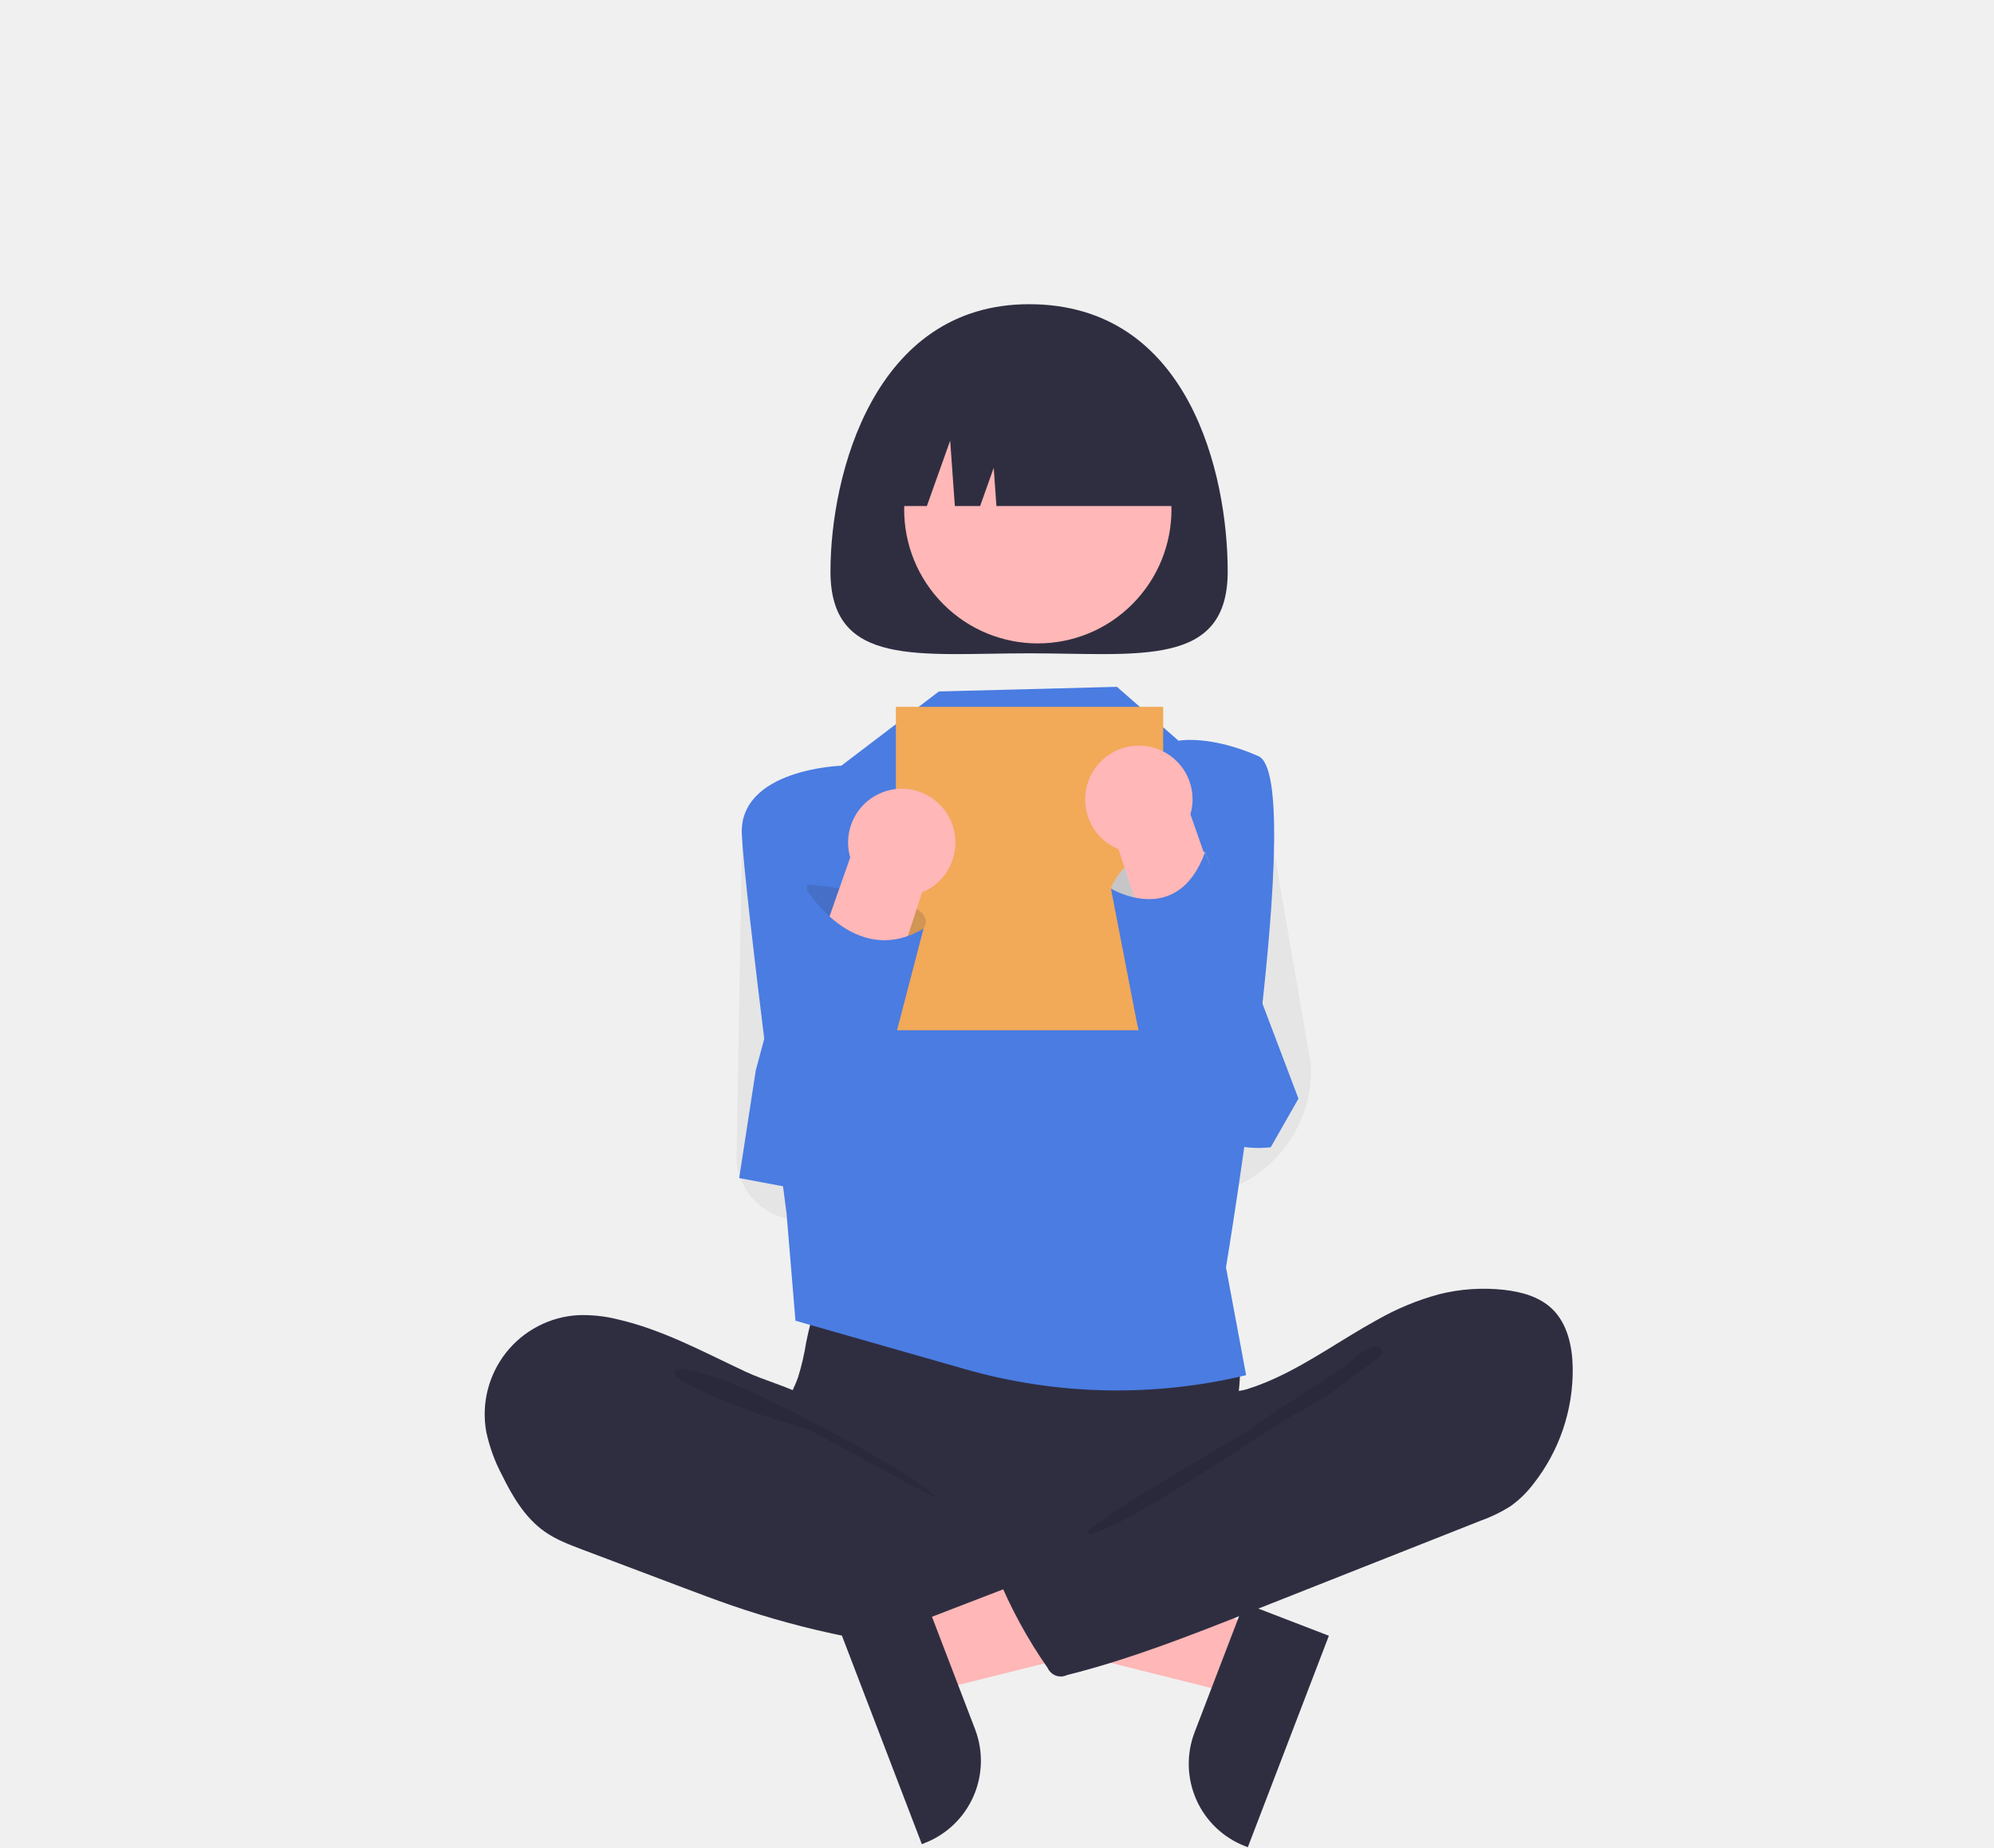
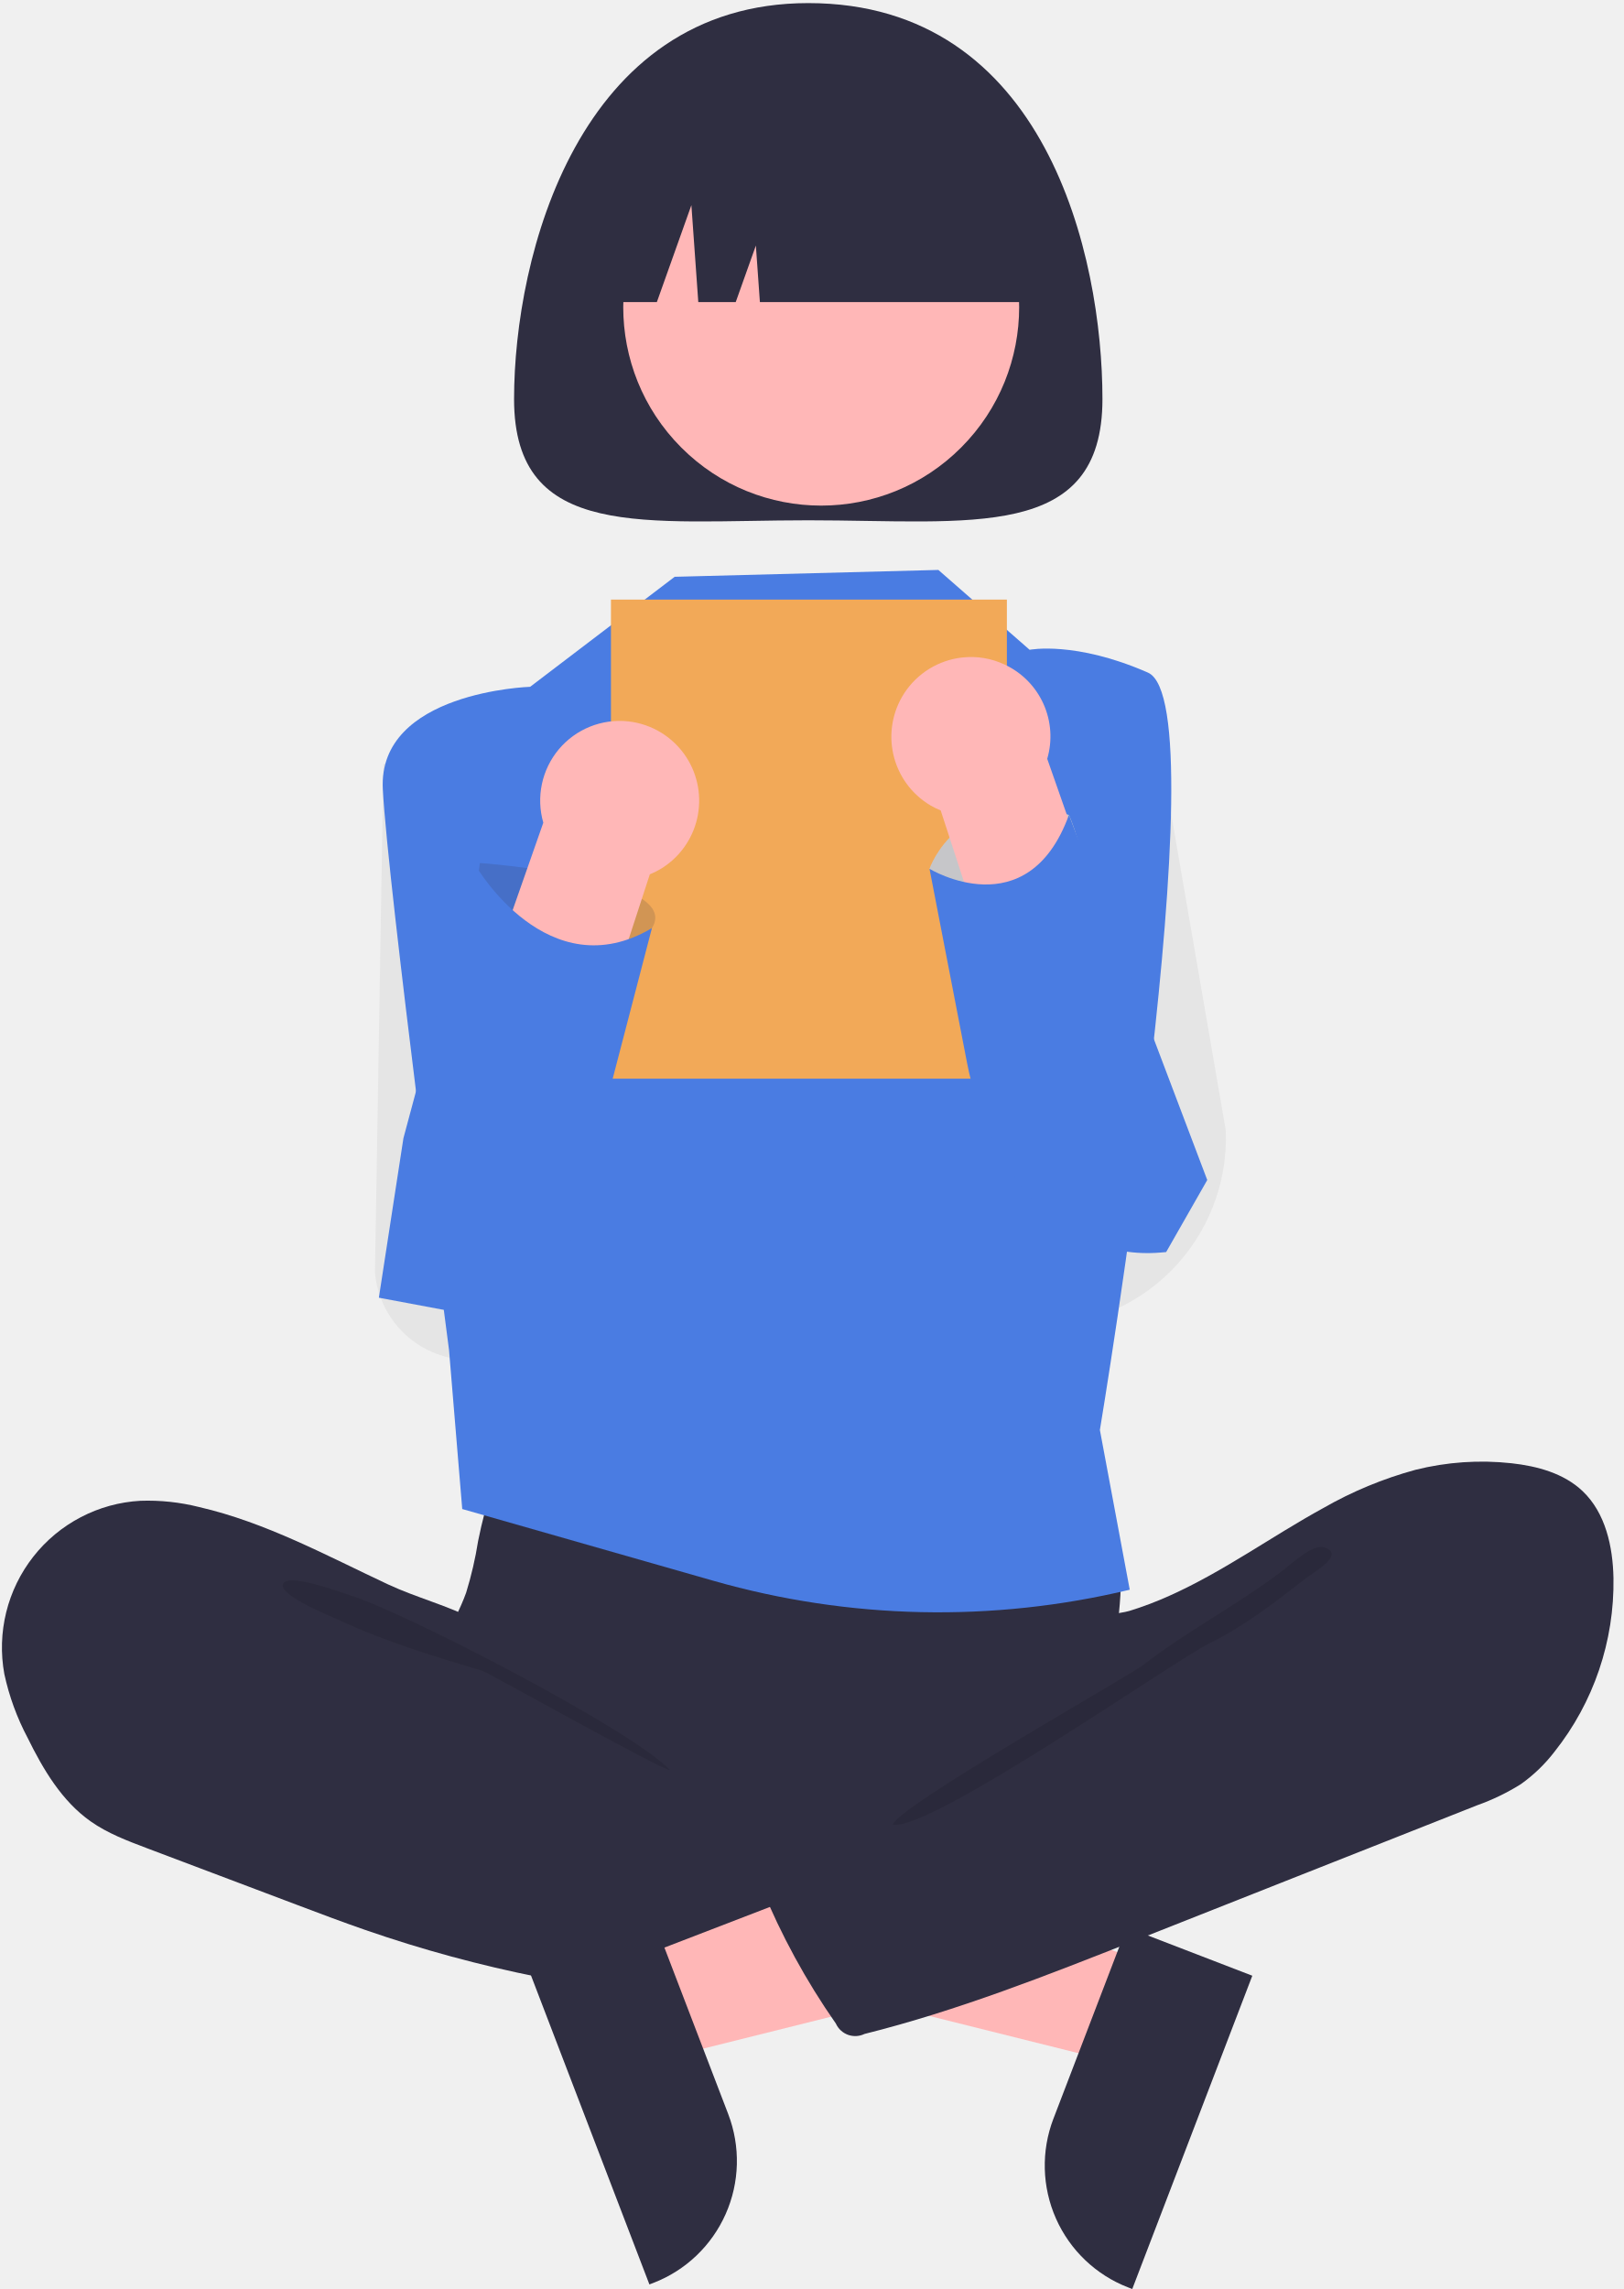
- <svg xmlns="http://www.w3.org/2000/svg" viewBox="0 0 231 214" fill="none">
-   <g clip-path="url(#clip0)">
-     <path d="M145.858 188.61L142.946 196.208L112.328 188.564L116.625 177.351L145.858 188.61Z" fill="#FFB7B7" />
-     <path d="M153.947 189.502L144.558 214L144.249 213.881C141.726 212.909 139.692 210.973 138.594 208.498C137.495 206.023 137.422 203.211 138.391 200.682L138.392 200.682L144.126 185.719L153.947 189.502Z" fill="#2F2E41" />
-     <path d="M99.332 93.481L85.989 94.734L85.327 134.533C85.504 136.484 86.435 138.287 87.922 139.557C89.41 140.828 91.334 141.463 93.283 141.329L101.743 140.745L99.332 93.481Z" fill="#E5E5E5" />
-     <path d="M146.373 91.522L137.243 91.404L136.702 138.695C138.72 138.762 140.729 138.412 142.606 137.666C144.483 136.921 146.186 135.796 147.609 134.361C149.033 132.926 150.146 131.213 150.88 129.328C151.614 127.442 151.952 125.426 151.874 123.404L146.373 91.522Z" fill="#E5E5E5" />
-     <path d="M93.397 155.495C93.181 156.866 92.867 158.221 92.458 159.548C91.997 160.846 91.286 162.047 90.865 163.359C89.522 167.542 91.383 172.205 94.356 175.433C96.934 178.221 100.262 180.202 103.938 181.137C106.62 181.813 109.409 181.91 112.173 182.004C119.826 182.265 127.677 182.497 134.929 180.032C137.22 179.233 139.433 178.226 141.54 177.021C142.205 176.703 142.792 176.24 143.256 175.667C143.809 174.877 143.88 173.853 143.875 172.889C143.859 169.636 143.201 166.4 143.357 163.152C143.443 161.352 143.779 159.554 143.614 157.76C143.385 155.723 142.534 153.806 141.176 152.272C139.819 150.738 138.022 149.663 136.031 149.192C133.974 148.749 131.84 148.991 129.746 149.193C124.309 149.716 118.849 149.961 113.387 149.926C107.807 149.89 102.261 149.036 96.708 148.947C95.066 148.921 95.099 149.428 94.576 151.021C94.095 152.488 93.701 153.981 93.397 155.495V155.495Z" fill="#2F2E41" />
-     <path d="M71.575 152.851C70.075 152.473 68.528 152.308 66.982 152.362C65.357 152.452 63.77 152.887 62.327 153.64C60.883 154.392 59.615 155.444 58.608 156.726C57.602 158.007 56.879 159.489 56.487 161.073C56.096 162.656 56.045 164.305 56.339 165.909C56.714 167.647 57.326 169.325 58.159 170.895C59.377 173.373 60.838 175.846 63.093 177.434C64.412 178.363 65.939 178.942 67.448 179.512L79.325 183.997C81.072 184.657 82.819 185.317 84.584 185.928C93.449 189 102.691 190.842 112.054 191.403C114.906 191.573 117.801 191.621 120.583 190.97C121.243 190.815 121.947 190.585 122.33 190.024C122.556 189.628 122.69 189.186 122.72 188.731L123.451 183.602C123.554 182.88 123.653 182.12 123.389 181.44C123.054 180.578 122.215 180.036 121.414 179.575C113.606 175.08 104.489 172.599 97.917 166.429C96.37 164.976 95.075 162.674 93.195 161.687C91.063 160.568 88.552 159.93 86.349 158.899C81.532 156.644 76.796 154.054 71.575 152.851Z" fill="#2F2E41" />
-     <path opacity="0.1" d="M83.433 159.766C87.631 161.084 105.355 170.22 108.393 173.41C107.985 173.557 94.169 165.795 93.755 165.671C89.986 164.537 86.197 163.396 82.618 161.736C81.898 161.403 77.941 159.834 78.12 158.923C78.322 157.895 82.687 159.532 83.433 159.766Z" fill="black" />
-     <path d="M108.768 80.105L97.465 88.708C97.465 88.708 85.538 89.082 85.941 96.725C86.344 104.368 91.118 140.554 91.118 140.554L92.153 153.006L111.798 158.617C122.413 161.649 133.627 161.89 144.361 159.316L142.027 146.825C142.027 146.825 151.48 90.095 145.785 87.598C140.09 85.1 136.531 85.814 136.531 85.814L129.392 79.569L108.768 80.105Z" fill="#4A7CE2" />
-     <path d="M142.226 66.208C142.226 77.377 131.924 75.687 119.217 75.687C106.509 75.687 96.207 77.377 96.207 66.208C96.207 55.039 101.239 35.242 119.217 35.242C137.813 35.242 142.226 55.039 142.226 66.208Z" fill="#2F2E41" />
-     <path d="M131.177 69.993C137.224 63.931 137.224 54.104 131.177 48.042C125.131 41.981 115.327 41.981 109.281 48.042C103.234 54.104 103.234 63.931 109.281 69.993C115.327 76.054 125.131 76.054 131.177 69.993Z" fill="#FFB7B7" />
-     <path d="M101.25 58.625H107.374L110.076 51.041L110.616 58.625H113.543L115.119 54.201L115.434 58.625H137.183C137.183 54.267 135.456 50.088 132.382 47.006C129.308 43.925 125.139 42.194 120.792 42.194H117.64C113.293 42.194 109.124 43.925 106.051 47.006C102.977 50.088 101.25 54.267 101.25 58.625V58.625Z" fill="#2F2E41" />
-     <path d="M134.751 81.888H103.785V119.353H134.751V81.888Z" fill="#F2A958" />
-     <path d="M105.492 188.254L108.404 195.851L139.023 188.207L134.725 176.994L105.492 188.254Z" fill="#FFB7B7" />
-     <path d="M107.223 185.363L112.958 200.325L112.958 200.326C113.927 202.855 113.855 205.666 112.756 208.141C111.658 210.616 109.623 212.553 107.101 213.524L106.792 213.643L97.402 189.145L107.223 185.363Z" fill="#2F2E41" />
-     <path d="M166.696 149.943C169.155 149.325 171.705 149.15 174.226 149.427C176.239 149.65 178.313 150.211 179.783 151.608C181.572 153.308 182.147 155.938 182.195 158.408C182.274 163.33 180.645 168.125 177.589 171.977C176.842 172.951 175.954 173.808 174.955 174.518C173.877 175.194 172.728 175.75 171.529 176.174L144.93 186.691C137.933 189.457 130.911 192.232 123.612 194.056C123.216 194.248 122.759 194.274 122.343 194.129C121.927 193.983 121.586 193.678 121.394 193.28C121.388 193.268 121.382 193.256 121.377 193.244C119.046 189.907 117.091 186.321 115.547 182.554C115.474 182.464 115.424 182.358 115.4 182.245C115.376 182.132 115.38 182.014 115.411 181.903C115.443 181.791 115.5 181.689 115.579 181.605C115.658 181.52 115.756 181.456 115.865 181.418L134.678 170.582C136.025 169.806 137.388 169.018 138.507 167.937C139.32 167.147 139.986 166.218 140.473 165.193C140.863 164.377 140.899 162.45 141.397 161.846C141.885 161.255 143.553 161.208 144.324 160.976C145.411 160.642 146.475 160.239 147.51 159.768C151.718 157.881 155.466 155.139 159.5 152.929C161.763 151.632 164.18 150.629 166.696 149.943V149.943Z" fill="#2F2E41" />
-     <path opacity="0.1" d="M156.03 158.035C152.798 160.469 148.613 162.706 145.41 165.204C144.316 166.056 126.091 176.328 125.833 177.692C128.822 178.197 147.86 164.846 150.583 163.513C153.307 162.181 155.722 160.303 158.114 158.438C158.724 157.962 161.308 156.534 159.558 156.003C158.572 155.704 156.758 157.549 156.03 158.035Z" fill="black" />
-     <path opacity="0.17" d="M93.107 105.795L93.534 102.487C93.534 102.487 109.48 103.654 106.988 107.579C104.497 111.504 98.446 111.861 98.446 111.861L93.107 105.795Z" fill="#2F2E41" />
-     <path d="M105.144 91.413C106.057 91.514 106.937 91.816 107.72 92.298C108.503 92.78 109.17 93.43 109.673 94.201V94.201C110.131 94.904 110.443 95.693 110.589 96.521C110.735 97.348 110.713 98.196 110.524 99.015C110.336 99.834 109.984 100.605 109.49 101.284C108.996 101.963 108.37 102.535 107.65 102.965C107.386 103.121 107.11 103.257 106.826 103.371L97.025 133.424C96.741 134.017 96.343 134.548 95.853 134.986C95.364 135.425 94.793 135.762 94.173 135.978C93.554 136.194 92.897 136.286 92.242 136.247C91.587 136.208 90.946 136.04 90.356 135.752C89.766 135.464 89.239 135.062 88.805 134.569C88.37 134.076 88.037 133.502 87.825 132.88C87.612 132.257 87.525 131.599 87.567 130.942C87.609 130.286 87.781 129.644 88.071 129.055L98.494 99.335C98.21 98.352 98.172 97.313 98.384 96.312C98.596 95.311 99.051 94.377 99.708 93.594C100.366 92.81 101.205 92.201 102.154 91.821C103.102 91.441 104.129 91.3 105.144 91.413Z" fill="#FFB7B7" />
-     <path d="M93.254 102.769C93.254 102.769 98.87 112.388 106.989 107.579L99.12 137.765H92.491L85.633 136.481L87.553 124.009L93.254 102.769Z" fill="#4A7CE2" />
-     <path d="M133.353 109.343L128.7 102.94C128.7 102.94 130.936 96.299 139.606 98.728C139.606 98.728 145.123 111.108 133.353 109.343Z" fill="#E5E5E5" />
-     <path opacity="0.17" d="M133.353 109.343L128.7 102.94C128.7 102.94 130.936 96.299 139.606 98.728C139.606 98.728 145.123 111.108 133.353 109.343Z" fill="#2F2E41" />
-     <path d="M134.584 86.973C135.927 87.598 137 88.686 137.61 90.038C138.22 91.39 138.325 92.916 137.907 94.34L148.33 124.059C148.62 124.649 148.792 125.291 148.834 125.947C148.876 126.604 148.789 127.262 148.576 127.884C148.364 128.507 148.031 129.081 147.597 129.574C147.162 130.067 146.635 130.469 146.045 130.757C145.455 131.045 144.814 131.213 144.159 131.252C143.503 131.291 142.847 131.199 142.228 130.983C141.608 130.766 141.037 130.429 140.548 129.991C140.058 129.553 139.66 129.022 139.376 128.429L129.575 98.376C129.29 98.262 129.015 98.126 128.751 97.969C128.031 97.539 127.405 96.968 126.911 96.289C126.417 95.61 126.065 94.838 125.876 94.019C125.687 93.201 125.666 92.353 125.812 91.525C125.958 90.698 126.27 89.909 126.728 89.205V89.205C127.231 88.434 127.898 87.784 128.681 87.302C129.464 86.82 130.344 86.518 131.257 86.417C132.396 86.288 133.549 86.48 134.584 86.973Z" fill="#FFB7B7" />
-     <path d="M128.7 102.94C128.7 102.94 136.376 107.609 139.606 98.728L150.423 127.278L147.209 132.912L146.744 132.951C144.826 133.112 142.899 132.803 141.127 132.052C139.355 131.301 137.791 130.129 136.57 128.639V128.639C134.079 125.599 132.384 121.984 131.637 118.122L128.7 102.94Z" fill="#4A7CE2" />
-   </g>
-   <defs>
-     <clipPath id="clip0">
-       <rect width="231" height="214" fill="white" />
-     </clipPath>
-   </defs>
+ <svg xmlns="http://www.w3.org/2000/svg" viewBox="0 0 127 179" fill="none">
+   <path d="M89.858 153.61L86.946 161.208L56.328 153.564L60.625 142.351L89.858 153.61Z" fill="#FFB7B7" />
+   <path d="M97.947 154.502L88.558 179L88.249 178.881C85.727 177.909 83.692 175.973 82.594 173.498C81.495 171.023 81.422 168.211 82.391 165.682L82.392 165.682L88.126 150.719L97.947 154.502Z" fill="#2F2E41" />
+   <path d="M43.332 58.481L29.989 59.734L29.327 99.533C29.503 101.484 30.435 103.287 31.922 104.557C33.41 105.828 35.334 106.463 37.283 106.329L45.743 105.745L43.332 58.481Z" fill="#E5E5E5" />
+   <path d="M90.373 56.522L81.243 56.404L80.702 103.695C82.72 103.762 84.729 103.412 86.606 102.666C88.483 101.921 90.186 100.796 91.609 99.361C93.033 97.926 94.146 96.213 94.88 94.328C95.614 92.442 95.952 90.426 95.874 88.404L90.373 56.522Z" fill="#E5E5E5" />
+   <path d="M37.397 120.495C37.181 121.866 36.867 123.221 36.458 124.548C35.997 125.846 35.286 127.047 34.864 128.359C33.522 132.542 35.383 137.205 38.356 140.433C40.934 143.221 44.262 145.202 47.938 146.137C50.62 146.813 53.409 146.91 56.173 147.004C63.826 147.265 71.677 147.497 78.929 145.032C81.22 144.233 83.433 143.226 85.54 142.021C86.206 141.703 86.792 141.24 87.256 140.667C87.809 139.877 87.88 138.853 87.875 137.889C87.859 134.636 87.201 131.4 87.357 128.152C87.443 126.352 87.779 124.554 87.614 122.76C87.385 120.723 86.534 118.806 85.176 117.272C83.819 115.738 82.022 114.663 80.031 114.192C77.974 113.749 75.84 113.991 73.746 114.193C68.309 114.716 62.849 114.961 57.387 114.926C51.807 114.89 46.261 114.036 40.708 113.947C39.066 113.921 39.099 114.428 38.576 116.021C38.095 117.488 37.701 118.981 37.397 120.495V120.495Z" fill="#2F2E41" />
+   <path d="M15.575 117.851C14.075 117.473 12.528 117.308 10.982 117.362C9.357 117.452 7.77 117.887 6.327 118.64C4.883 119.392 3.615 120.444 2.609 121.726C1.602 123.007 0.879 124.489 0.487 126.073C0.096 127.656 0.045 129.305 0.339 130.909C0.714 132.647 1.326 134.325 2.159 135.895C3.377 138.373 4.838 140.846 7.093 142.434C8.412 143.363 9.939 143.942 11.448 144.512L23.325 148.997C25.072 149.657 26.819 150.317 28.584 150.928C37.449 154 46.691 155.842 56.054 156.403C58.906 156.573 61.801 156.621 64.583 155.97C65.243 155.815 65.947 155.585 66.33 155.024C66.556 154.628 66.689 154.186 66.72 153.731L67.451 148.602C67.554 147.88 67.653 147.12 67.389 146.44C67.054 145.578 66.215 145.036 65.415 144.575C57.606 140.08 48.489 137.599 41.917 131.429C40.37 129.976 39.075 127.674 37.195 126.687C35.063 125.568 32.553 124.93 30.349 123.899C25.532 121.644 20.796 119.054 15.575 117.851Z" fill="#2F2E41" />
+   <path opacity="0.1" d="M27.433 124.766C31.631 126.084 49.355 135.22 52.393 138.41C51.985 138.557 38.169 130.795 37.755 130.671C33.986 129.537 30.197 128.396 26.618 126.736C25.898 126.403 21.941 124.834 22.12 123.923C22.322 122.895 26.687 124.532 27.433 124.766Z" fill="black" />
+   <path d="M52.768 45.105L41.465 53.708C41.465 53.708 29.538 54.082 29.941 61.725C30.344 69.368 35.118 105.554 35.118 105.554L36.153 118.006L55.798 123.617C66.412 126.649 77.627 126.89 88.361 124.316L86.026 111.825C86.026 111.825 95.48 55.095 89.785 52.598C84.09 50.1 80.531 50.814 80.531 50.814L73.392 44.569L52.768 45.105Z" fill="#4A7CE2" />
+   <path d="M86.226 31.208C86.226 42.377 75.924 40.687 63.217 40.687C50.509 40.687 40.207 42.377 40.207 31.208C40.207 20.04 45.239 0.242 63.217 0.242C81.813 0.242 86.226 20.04 86.226 31.208Z" fill="#2F2E41" />
+   <path d="M75.177 34.993C81.224 28.931 81.224 19.104 75.177 13.042C69.131 6.981 59.327 6.981 53.281 13.042C47.234 19.104 47.234 28.931 53.281 34.993C59.327 41.054 69.131 41.054 75.177 34.993Z" fill="#FFB7B7" />
+   <path d="M45.25 23.625H51.374L54.076 16.041L54.616 23.625H57.543L59.119 19.201L59.434 23.625H81.183C81.183 19.267 79.456 15.088 76.382 12.006C73.308 8.925 69.139 7.194 64.792 7.194H61.64C57.293 7.194 53.124 8.925 50.051 12.006C46.977 15.088 45.25 19.267 45.25 23.625V23.625Z" fill="#2F2E41" />
+   <path d="M78.751 46.888H47.785V84.353H78.751V46.888Z" fill="#F2A958" />
+   <path d="M49.492 153.254L52.404 160.851L83.023 153.207L78.725 141.994L49.492 153.254Z" fill="#FFB7B7" />
+   <path d="M51.223 150.363L56.958 165.325L56.958 165.326C57.927 167.855 57.855 170.666 56.756 173.141C55.657 175.616 53.623 177.553 51.101 178.524L50.792 178.643L41.402 154.145L51.223 150.363Z" fill="#2F2E41" />
+   <path d="M110.696 114.943C113.155 114.325 115.705 114.15 118.226 114.427C120.239 114.65 122.313 115.211 123.783 116.608C125.572 118.308 126.147 120.938 126.195 123.408C126.274 128.33 124.645 133.125 121.589 136.977C120.842 137.951 119.954 138.808 118.955 139.518C117.877 140.194 116.728 140.75 115.529 141.174L88.93 151.691C81.933 154.457 74.911 157.232 67.612 159.056C67.216 159.248 66.759 159.274 66.343 159.129C65.927 158.983 65.585 158.678 65.394 158.28C65.388 158.268 65.382 158.256 65.377 158.244C63.046 154.907 61.091 151.321 59.547 147.554C59.474 147.464 59.424 147.358 59.4 147.245C59.376 147.132 59.38 147.014 59.411 146.903C59.443 146.791 59.5 146.689 59.579 146.605C59.658 146.52 59.756 146.456 59.865 146.418L78.678 135.582C80.025 134.806 81.388 134.018 82.507 132.937C83.32 132.147 83.986 131.218 84.473 130.193C84.863 129.377 84.899 127.45 85.397 126.846C85.885 126.255 87.553 126.208 88.324 125.976C89.411 125.642 90.475 125.239 91.51 124.768C95.718 122.881 99.466 120.139 103.5 117.929C105.763 116.632 108.18 115.629 110.696 114.943V114.943Z" fill="#2F2E41" />
+   <path opacity="0.1" d="M100.03 123.035C96.798 125.469 92.613 127.706 89.41 130.204C88.317 131.056 70.091 141.328 69.834 142.692C72.822 143.197 91.86 129.846 94.583 128.513C97.307 127.181 99.722 125.303 102.114 123.438C102.724 122.962 105.308 121.534 103.558 121.003C102.572 120.704 100.758 122.549 100.03 123.035Z" fill="black" />
+   <path opacity="0.17" d="M37.107 70.795L37.534 67.487C37.534 67.487 53.48 68.654 50.988 72.579C48.497 76.504 42.446 76.861 42.446 76.861L37.107 70.795Z" fill="#2F2E41" />
+   <path d="M49.144 56.413C50.057 56.514 50.937 56.816 51.72 57.298C52.503 57.78 53.17 58.43 53.673 59.201V59.201C54.131 59.904 54.443 60.693 54.589 61.521C54.735 62.348 54.713 63.196 54.525 64.015C54.336 64.834 53.984 65.605 53.49 66.284C52.996 66.963 52.37 67.535 51.65 67.965C51.386 68.121 51.111 68.257 50.826 68.371L41.025 98.424C40.741 99.017 40.343 99.548 39.853 99.986C39.364 100.425 38.793 100.762 38.173 100.978C37.554 101.194 36.897 101.286 36.242 101.247C35.587 101.208 34.946 101.04 34.356 100.752C33.766 100.464 33.239 100.062 32.805 99.569C32.37 99.076 32.037 98.502 31.825 97.88C31.612 97.257 31.525 96.599 31.567 95.942C31.609 95.286 31.78 94.644 32.071 94.055L42.494 64.335C42.21 63.352 42.172 62.313 42.384 61.312C42.596 60.31 43.051 59.377 43.708 58.593C44.365 57.81 45.205 57.202 46.154 56.821C47.102 56.441 48.129 56.3 49.144 56.413Z" fill="#FFB7B7" />
+   <path d="M37.254 67.769C37.254 67.769 42.87 77.388 50.989 72.579L43.12 102.765H36.491L29.633 101.481L31.553 89.009L37.254 67.769Z" fill="#4A7CE2" />
+   <path d="M77.353 74.343L72.7 67.94C72.7 67.94 74.936 61.299 83.606 63.728C83.606 63.728 89.124 76.108 77.353 74.343Z" fill="#E5E5E5" />
+   <path opacity="0.17" d="M77.353 74.343L72.7 67.94C72.7 67.94 74.936 61.299 83.606 63.728C83.606 63.728 89.124 76.108 77.353 74.343Z" fill="#2F2E41" />
+   <path d="M78.584 51.973C79.927 52.598 81 53.686 81.61 55.038C82.22 56.39 82.325 57.916 81.907 59.34L92.33 89.059C92.62 89.649 92.792 90.291 92.834 90.947C92.876 91.603 92.789 92.262 92.576 92.884C92.364 93.507 92.031 94.081 91.597 94.574C91.162 95.067 90.635 95.469 90.045 95.757C89.455 96.045 88.814 96.213 88.159 96.252C87.504 96.29 86.847 96.199 86.228 95.983C85.608 95.766 85.037 95.429 84.547 94.991C84.058 94.553 83.66 94.022 83.376 93.429L73.575 63.376C73.29 63.262 73.015 63.126 72.751 62.969C72.031 62.539 71.405 61.968 70.911 61.289C70.417 60.61 70.065 59.838 69.876 59.02C69.687 58.201 69.665 57.352 69.812 56.525C69.958 55.698 70.27 54.909 70.728 54.205V54.205C71.231 53.434 71.898 52.784 72.681 52.302C73.464 51.82 74.344 51.518 75.257 51.417C76.396 51.288 77.549 51.48 78.584 51.973Z" fill="#FFB7B7" />
+   <path d="M72.7 67.941C72.7 67.941 80.376 72.609 83.606 63.728L94.423 92.278L91.209 97.912L90.744 97.951C88.826 98.112 86.899 97.803 85.127 97.052C83.355 96.301 81.791 95.129 80.57 93.639V93.639C78.079 90.599 76.384 86.984 75.637 83.122L72.7 67.941Z" fill="#4A7CE2" />
</svg>
